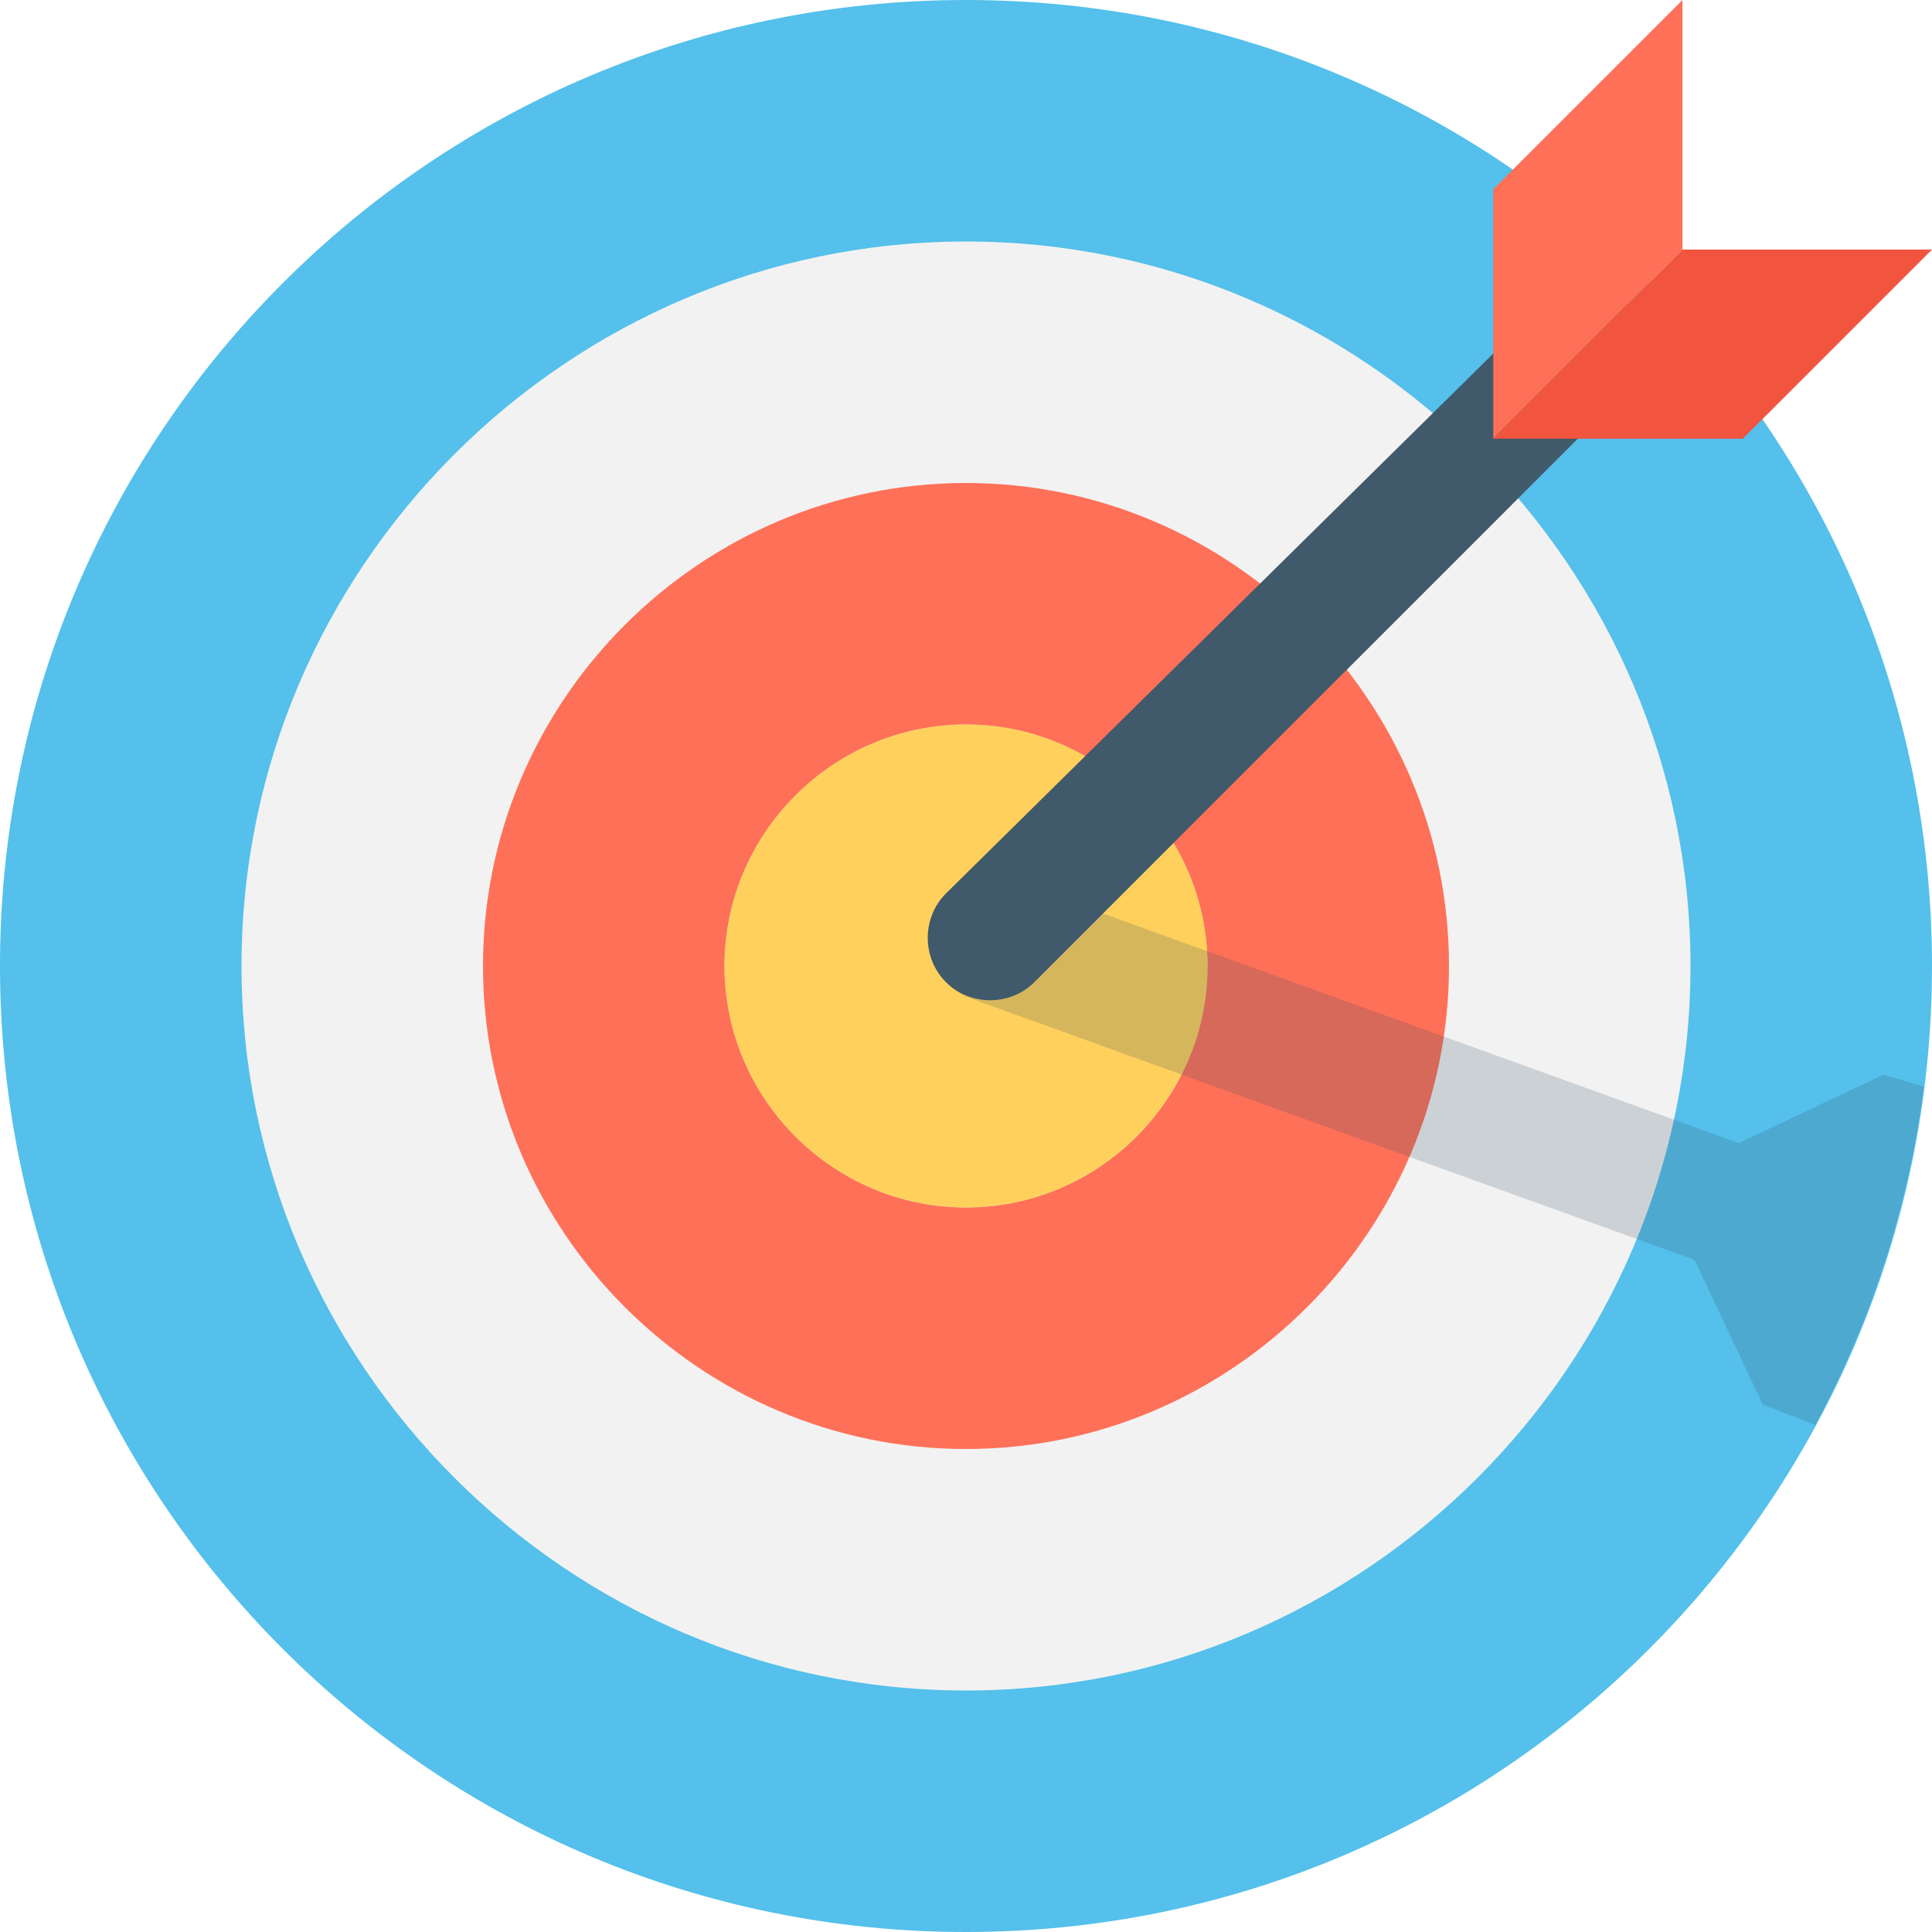
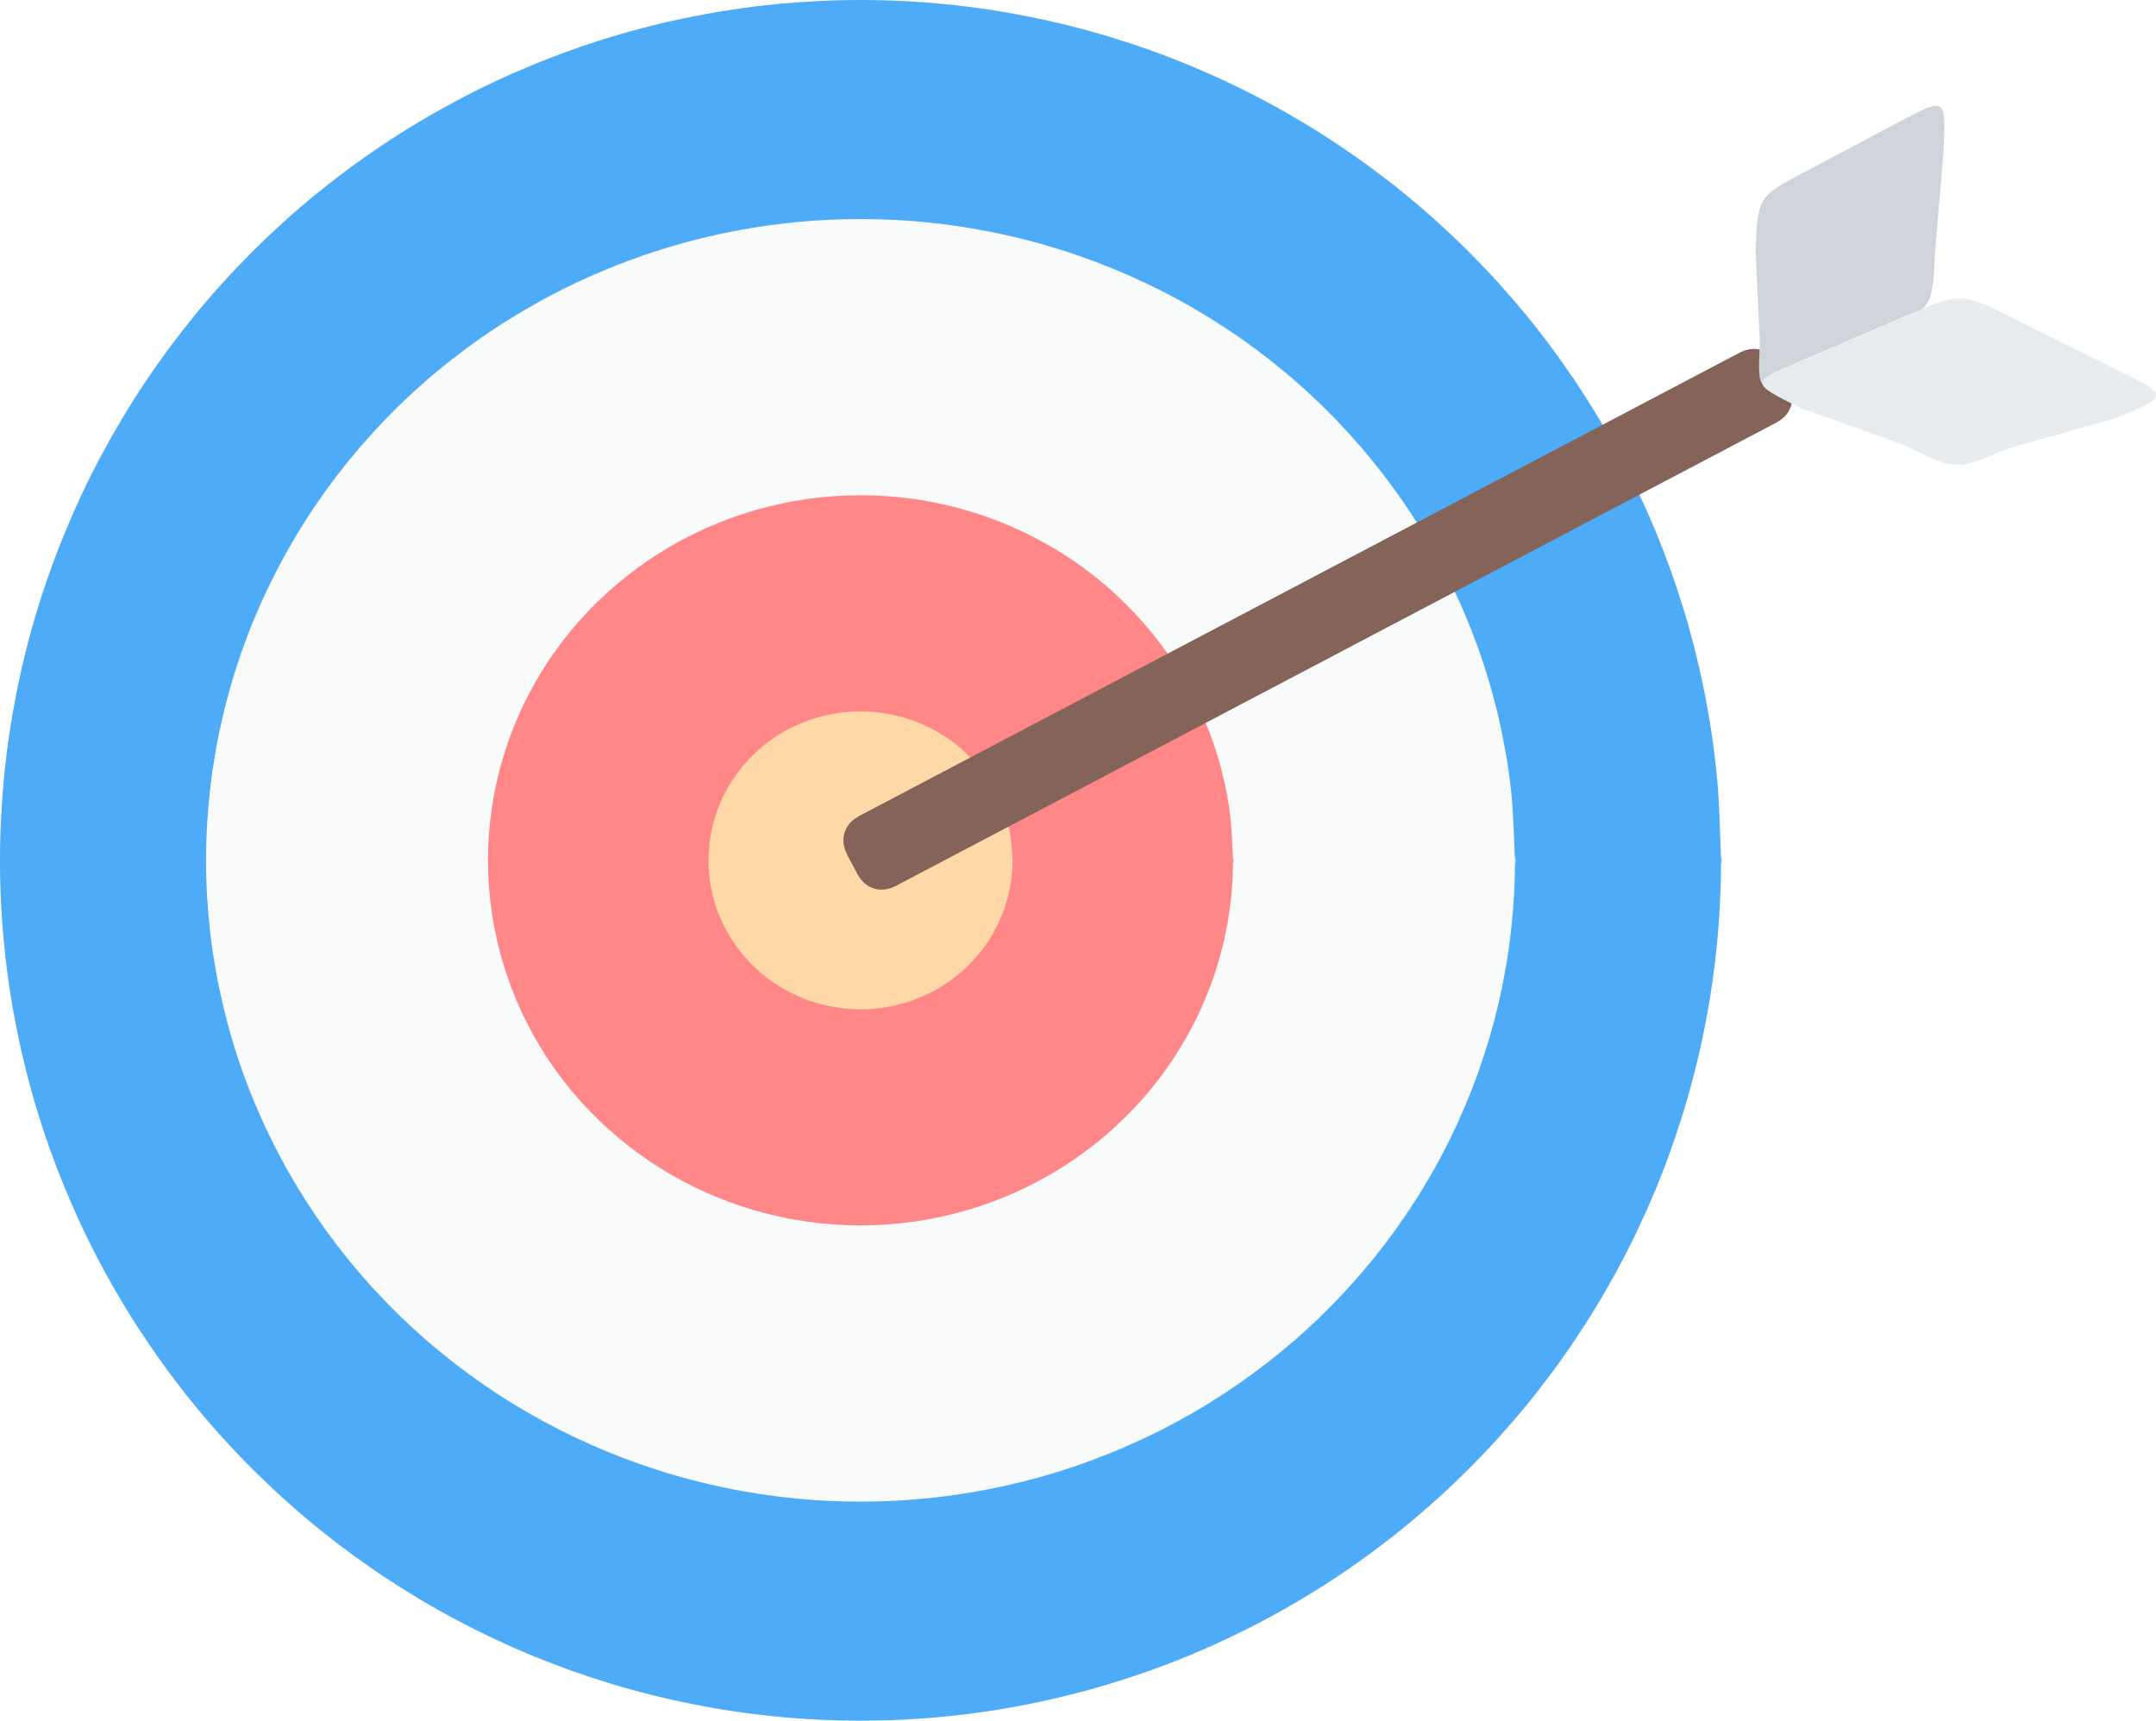
- <svg xmlns="http://www.w3.org/2000/svg" version="1.1" id="Capa_1" x="0px" y="0px" viewBox="0 0 512 512" style="enable-background:new 0 0 512 512;" xml:space="preserve">
-   <circle style="fill:#54C0EB;" cx="256" cy="256" r="256" />
-   <path style="fill:#F2F2F2;" d="M256,448c-105.6,0-192-86.4-192-192S150.4,64,256,64s192,86.4,192,192S361.6,448,256,448z" />
-   <path style="fill:#FF7058;" d="M256,384c-70.4,0-128-57.6-128-128s57.6-128,128-128s128,57.6,128,128S326.4,384,256,384z" />
-   <path style="fill:#CDD6E0;" d="M256,320c-35.2,0-64-28.8-64-64s28.8-64,64-64s64,28.8,64,64S291.2,320,256,320z" />
-   <path style="fill:#FFD15C;" d="M256,320c-35.2,0-64-28.8-64-64s28.8-64,64-64s64,28.8,64,64S291.2,320,256,320z" />
-   <path style="opacity:0.2;fill:#334A5E;enable-background:new    ;" d="M509.867,288c-4.267,32-13.867,61.867-28.8,89.6  l-13.867-5.333l-18.133-38.4l-192-69.333c-8.533-3.2-12.8-12.8-9.6-21.333s12.8-12.8,21.333-9.6l192,69.333l38.4-18.133L509.867,288  z" />
-   <path style="fill:#40596B;" d="M430.933,103.467l-156.8,156.8c-6.4,6.4-17.067,6.4-23.467,0l0,0c-6.4-6.4-6.4-17.067,0-23.467  L408.533,81.067c6.4-6.4,17.067-6.4,23.467,0l0,0C437.333,87.467,437.333,97.067,430.933,103.467z" />
-   <polygon style="fill:#FF7058;" points="445.867,66.133 395.733,116.267 395.733,50.133 445.867,0 " />
-   <polygon style="fill:#F1543F;" points="461.867,116.267 512,66.133 445.867,66.133 395.733,116.267 " />
-   <g>
- </g>
-   <g>
- </g>
-   <g>
- </g>
-   <g>
- </g>
-   <g>
- </g>
-   <g>
- </g>
-   <g>
- </g>
-   <g>
- </g>
-   <g>
- </g>
-   <g>
- </g>
-   <g>
- </g>
-   <g>
- </g>
-   <g>
- </g>
-   <g>
- </g>
-   <g>
- </g>
+ <svg xmlns="http://www.w3.org/2000/svg" id="svg48" width="245.075" height="195.63" version="1.1">eyJ2ZXJzaW9uIjoiMSIsImVuY29kaW5nIjoiYnN0cmluZyIsImNvbXByZXNzZWQiOnRydWUsImVuY29kZWQiOiJ4nOWY30/bSFx1MDAxMMff+StQ+nps9/fM9lxyXG6lVIXSXHUwMDE27uidTsjYm2AwtolNgFb87zdraFx1MDAxY5yEy6k9KaJ5iJTdWc+s57Pfncm3ldXVXn1b+t6r1Z6/iaMsTYbRde+3MD7ywyotcpqSze+quFx1MDAxYcaN5Wldl9Wrly/bXHUwMDE1LC4u7lf5zF/4vK7I7i/6vbr6rfme9JNlaVn5xryZaFx1MDAxZGlru6N7Rd44XHUwMDE1XHUwMDFhXHUwMDExjbBqbJBWm+Ss9lx0zfajrPLtTFx1MDAxOOqt7Vx1MDAxZOxcZuo/j48/blx1MDAxYSxLe3Rz49+2Xvtpln2ub7MmpqqgfbRzVT0szv1cdTAwMWZpUp+GqDrj81ZccourwWnuq7B3Plx1MDAxZS3KKE7r27BcdTAwMDXejkb5oHlGO3JcdTAwMTMsXHUwMDE051xmOGhlNVx1MDAwMGpsXYdcdTAwMDdIXHUwMDBlzFhcdTAwMGXWXHUwMDE4rVx1MDAwMcHZTmSvi6xcdTAwMTiGyOphlFdlNKRMtPGdRPH5gILMk7HdXHUwMDBinUQnfWhtrlx1MDAxZvYsnGFWKSvprWtjeOvp1KeD0/pJk8o3SVx1MDAxMUJcdTAwMDB3aFSbs+C+3ElcdTAwMWE6/m5TMYwu/E5Ykl9l2eT7zJOH9/mdopYj+TBy1+4v2G9N8Nd6uCqT6J6UXHUwMDEwkuXKXHUwMDE57TiM57M0P++6z4r4vIVrZcLXf0HaXG4xXHUwMDBmaclDXHUwMDE0YDQszDTEn6LtbfV1VydnZ+8/vT7aMutHy8601ExIopUrrjmCecy0kkxbXHUwMDEwRlxuZVUg6YeZ7rt+1I9mMK2RUVx1MDAxNE5cbnLKQZpcdTAwMTlMa8NQcjRcdTAwMDa4UNpNM63o7Fx066z5pZnm85hcdTAwMTaUSORcdTAwMTKcWZhpXHUwMDExRfxI7lx1MDAwMmXpkKusiq7T43LZmTaWXHSQzkpcdTAwMTBaSulcdTAwMWUzbVx1MDAxNUNcdTAwMTBcdTAwMTY5t0o4qX9cXKf7fSTBn2ZcdTAwMWE13Vx1MDAxN9KA1UIgXHUwMDE3Vk8zjYpxUmLnkO5cdTAwMTQttO4y7Vx1MDAxMFx1MDAxNFdCi19cdTAwMTlpi/OQdoBOXHUwMDA2zViYaHWwfpDFMtvY4X5tLdo63jt0ftmJRsGkXHUwMDE2VFiQXG5cdTAwMGJcdTAwMDfyMdGITCu6yykpoEDIn1x1MDAwMHSCXHUwMDExTlx1MDAwM600lTgksdJQXHUwMDFjRkkxXHK0XG6ni1x1MDAwMuVgnEK6UqZFWlNcdMW1dc+d6KGP6/uEzmCalGdcdTAwMWXTSlx1MDAxMFx1MDAxMs6AW5hp349GXHUwMDFiydeNXGa+/D46XHUwMDE5pPXlZa2XjWlD9ztCIFx1MDAxNEmWjYVcdTAwMGXjTrJwdVx1MDAwM6LlRiM8Zlx1MDAxY1xmI4V04Fx1MDAxNFlIXHUwMDAx81x1MDAxOH+BdEZcZj7Nd9dmXFyEXGKqmkmOkVxuXHUwMDExXHUwMDA3iq6HacA1c6iktUBlkeZ0u5gu4bTMUin1/0i2WlwiwJM0uijyZFx1MDAxNt5qXCJDU1WIVJpSvDje+Zc32quPXHUwMDA374Uuz+JcdTAwMGabg3dvR5fLhjcnaaRcdTAwMTaZqlxuqVxiXHUwMDEwPqF8XHLf2jkmlSH1XHUwMDBi5YCDTvdI5FFJS+pcblx1MDAxNrhcdTAwMDIzXHUwMDE38IVFPPZcdDWQ05BLxTRKiVx1MDAwZUJ3Q6XHXGbGOeOGKkVcdTAwMDUq3DhcdTAwMTMm30U8XHUwMDFjXHUwMDAxRJp67lwi/lx1MDAwNOPU5c9lnFOTYuxkXHUwMDFj/1x1MDAwNvnG+v5o/93+5a6rXHUwMDBmt9/s8K1+cba7bJBcdTAwMGJmqaAlWC2QXHUwMDAyXHUwMDEyXHUwMDE4XHUwMDFkXHUwMDExN0IxSVx1MDAwNZm1htpcZjRcdTAwMWRcdTAwMTGXXHUwMDEwuJLUa9Ks+Fx0lbd3Pvb9XHUwMDE5jHNGVZHSyobe1aKZ8Vx1MDAxN4lcdTAwMDZGZ1xyXHKpXHUwMDExOkFdQ1x1MDAxN3I6zCTw8IxcdTAwMTin7+ahvagsP9f0yHFovVHqrzdmloLh01t5iDRw6JtcdTAwMWTdrdz9XHUwMDAz9oNcdTAwMTJcdTAwMWMifQ==<defs id="defs4">
+     <style id="style2">@font-face{font-family:"Virgil";src:url(https://excalidraw.com/Virgil.woff2)}@font-face{font-family:"Cascadia";src:url(https://excalidraw.com/Cascadia.woff2)}@font-face{font-family:"Assistant";src:url(https://excalidraw.com/Assistant-Regular.woff2)}</style>
+   </defs>
+   <g id="g10" stroke-linecap="round">
+     <path id="path6" fill="#4dabf7" stroke="none" stroke-width="0" d="M195.63 97.82c0 3.19-.15 6.4-.47 9.58-.31 3.19-.78 6.37-1.41 9.5a96.69 96.69 0 0 1-2.33 9.31c-.93 3.06-2.01 6.09-3.23 9.04-1.23 2.95-2.6 5.86-4.11 8.68-1.5 2.82-3.16 5.57-4.93 8.23a97.9 97.9 0 0 1-5.72 7.71 98.69 98.69 0 0 1-13.56 13.56 97.9 97.9 0 0 1-7.71 5.72 97.812 97.812 0 0 1-8.23 4.93 99.653 99.653 0 0 1-8.68 4.11c-2.95 1.22-5.98 2.3-9.04 3.23a96.69 96.69 0 0 1-9.31 2.33c-3.13.63-6.31 1.1-9.5 1.41-3.18.32-6.39.47-9.58.47-3.2 0-6.41-.15-9.59-.47-3.18-.31-6.36-.78-9.5-1.41a96.69 96.69 0 0 1-9.31-2.33c-3.06-.93-6.08-2.01-9.04-3.23-2.95-1.23-5.86-2.6-8.67-4.11-2.82-1.5-5.58-3.16-8.24-4.93a99.792 99.792 0 0 1-7.71-5.72 98.69 98.69 0 0 1-13.56-13.56 97.78 97.78 0 0 1-5.71-7.71 96.734 96.734 0 0 1-9.04-16.91 96.265 96.265 0 0 1-3.24-9.04 96.69 96.69 0 0 1-2.33-9.31A97.526 97.526 0 0 1 0 97.82c0-3.2.16-6.41.47-9.59.31-3.18.79-6.36 1.41-9.5a97.291 97.291 0 0 1 5.57-18.35c1.22-2.95 2.59-5.86 4.1-8.67 1.51-2.82 3.16-5.58 4.94-8.24 1.77-2.65 3.69-5.24 5.71-7.71A98.69 98.69 0 0 1 35.76 22.2c2.47-2.02 5.06-3.94 7.71-5.71 2.66-1.78 5.42-3.43 8.24-4.94 2.81-1.51 5.72-2.88 8.67-4.1a97.291 97.291 0 0 1 18.35-5.57c3.14-.62 6.32-1.1 9.5-1.41C91.41.16 94.62 0 97.82 0a97.526 97.526 0 0 1 19.08 1.88c3.13.62 6.25 1.4 9.31 2.33 3.06.93 6.09 2.01 9.04 3.24a96.734 96.734 0 0 1 16.91 9.04 97.78 97.78 0 0 1 7.71 5.71 98.69 98.69 0 0 1 13.56 13.56c2.03 2.47 3.94 5.06 5.72 7.71 1.77 2.66 3.43 5.42 4.93 8.24 1.51 2.81 2.88 5.72 4.11 8.67 1.22 2.96 2.3 5.98 3.23 9.04a96.69 96.69 0 0 1 2.33 9.31c.63 3.14 1.1 6.32 1.41 9.5.32 3.18.4 7.99.47 9.59.08 1.59.08-1.6 0 0" />
+     <path id="path8" fill="none" stroke="transparent" stroke-width="4" d="M195.63 97.82c0 3.19-.15 6.4-.47 9.58-.31 3.19-.78 6.37-1.41 9.5a96.69 96.69 0 0 1-2.33 9.31c-.93 3.06-2.01 6.09-3.23 9.04-1.23 2.95-2.6 5.86-4.11 8.68-1.5 2.82-3.16 5.57-4.93 8.23a97.9 97.9 0 0 1-5.72 7.71 98.69 98.69 0 0 1-13.56 13.56 97.9 97.9 0 0 1-7.71 5.72 97.812 97.812 0 0 1-8.23 4.93 99.653 99.653 0 0 1-8.68 4.11c-2.95 1.22-5.98 2.3-9.04 3.23a96.69 96.69 0 0 1-9.31 2.33c-3.13.63-6.31 1.1-9.5 1.41-3.18.32-6.39.47-9.58.47-3.2 0-6.41-.15-9.59-.47-3.18-.31-6.36-.78-9.5-1.41a96.69 96.69 0 0 1-9.31-2.33c-3.06-.93-6.08-2.01-9.04-3.23-2.95-1.23-5.86-2.6-8.67-4.11-2.82-1.5-5.58-3.16-8.24-4.93a99.792 99.792 0 0 1-7.71-5.72 98.69 98.69 0 0 1-13.56-13.56 97.78 97.78 0 0 1-5.71-7.71 96.734 96.734 0 0 1-9.04-16.91 96.265 96.265 0 0 1-3.24-9.04 96.69 96.69 0 0 1-2.33-9.31A97.526 97.526 0 0 1 0 97.82c0-3.2.16-6.41.47-9.59.31-3.18.79-6.36 1.41-9.5a97.291 97.291 0 0 1 5.57-18.35c1.22-2.95 2.59-5.86 4.1-8.67 1.51-2.82 3.16-5.58 4.94-8.24 1.77-2.65 3.69-5.24 5.71-7.71A98.69 98.69 0 0 1 35.76 22.2c2.47-2.02 5.06-3.94 7.71-5.71 2.66-1.78 5.42-3.43 8.24-4.94 2.81-1.51 5.72-2.88 8.67-4.1a97.291 97.291 0 0 1 18.35-5.57c3.14-.62 6.32-1.1 9.5-1.41C91.41.16 94.62 0 97.82 0a97.526 97.526 0 0 1 19.08 1.88c3.13.62 6.25 1.4 9.31 2.33 3.06.93 6.09 2.01 9.04 3.24a96.734 96.734 0 0 1 16.91 9.04 97.78 97.78 0 0 1 7.71 5.71 98.69 98.69 0 0 1 13.56 13.56c2.03 2.47 3.94 5.06 5.72 7.71 1.77 2.66 3.43 5.42 4.93 8.24 1.51 2.81 2.88 5.72 4.11 8.67 1.22 2.96 2.3 5.98 3.23 9.04a96.69 96.69 0 0 1 2.33 9.31c.63 3.14 1.1 6.32 1.41 9.5.32 3.18.4 7.99.47 9.59.08 1.59.08-1.6 0 0" />
+   </g>
+   <g id="g16" stroke-linecap="round" transform="translate(23.421 24.906)">
+     <path id="path12" fill="#f9fafa" stroke="none" stroke-width="0" d="M148.79 72.91c0 2.72-.16 5.46-.47 8.16-.31 2.71-.78 5.41-1.39 8.06-.62 2.66-1.4 5.29-2.31 7.86-.92 2.57-1.99 5.1-3.2 7.56-1.2 2.45-2.55 4.85-4.03 7.15a73.44 73.44 0 0 1-4.83 6.67 74.58 74.58 0 0 1-5.56 6.1 73.155 73.155 0 0 1-6.22 5.44c-2.17 1.7-4.45 3.29-6.8 4.74-2.35 1.44-4.8 2.77-7.31 3.95-2.5 1.18-5.08 2.23-7.7 3.13-2.62.9-5.31 1.66-8.02 2.26-2.71.61-5.47 1.07-8.22 1.37-2.76.31-5.56.46-8.33.46-2.78 0-5.58-.15-8.33-.46-2.76-.3-5.52-.76-8.23-1.37-2.71-.6-5.4-1.36-8.02-2.26-2.62-.9-5.2-1.95-7.7-3.13a76.753 76.753 0 0 1-7.31-3.95 74.411 74.411 0 0 1-6.8-4.74 73.155 73.155 0 0 1-6.22-5.44 74.58 74.58 0 0 1-5.56-6.1 73.44 73.44 0 0 1-4.83-6.67 72.758 72.758 0 0 1-7.23-14.71 71.44 71.44 0 0 1-2.3-7.86c-.62-2.65-1.09-5.35-1.4-8.06-.31-2.7-.47-5.44-.47-8.16 0-2.72.16-5.46.47-8.16.31-2.71.78-5.41 1.4-8.06a71.44 71.44 0 0 1 2.3-7.86c.92-2.57 1.99-5.1 3.2-7.55 1.2-2.46 2.56-4.86 4.03-7.16 1.48-2.3 3.1-4.54 4.83-6.67a74.58 74.58 0 0 1 5.56-6.1c1.96-1.92 4.05-3.75 6.22-5.44 2.17-1.7 4.45-3.29 6.8-4.73 2.36-1.45 4.8-2.78 7.31-3.96 2.5-1.18 5.08-2.23 7.7-3.13 2.62-.9 5.31-1.66 8.02-2.26 2.71-.61 5.47-1.07 8.23-1.37C68.82.15 71.62 0 74.4 0c2.77 0 5.57.15 8.33.46 2.75.3 5.51.76 8.22 1.37 2.71.6 5.4 1.36 8.02 2.26 2.62.9 5.2 1.95 7.7 3.13 2.51 1.18 4.96 2.51 7.31 3.96 2.35 1.44 4.63 3.03 6.8 4.73 2.17 1.69 4.26 3.52 6.22 5.44a74.58 74.58 0 0 1 5.56 6.1c1.73 2.13 3.35 4.37 4.83 6.67s2.83 4.7 4.03 7.16c1.21 2.45 2.28 4.98 3.2 7.55.91 2.57 1.69 5.2 2.31 7.86.61 2.65 1.08 5.35 1.39 8.06.31 2.7.39 6.8.47 8.16.08 1.36.08-1.36 0 0" />
+     <path id="path14" fill="none" stroke="transparent" stroke-width="4" d="M148.79 72.91c0 2.72-.16 5.46-.47 8.16-.31 2.71-.78 5.41-1.39 8.06-.62 2.66-1.4 5.29-2.31 7.86-.92 2.57-1.99 5.1-3.2 7.56-1.2 2.45-2.55 4.85-4.03 7.15a73.44 73.44 0 0 1-4.83 6.67 74.58 74.58 0 0 1-5.56 6.1 73.155 73.155 0 0 1-6.22 5.44c-2.17 1.7-4.45 3.29-6.8 4.74-2.35 1.44-4.8 2.77-7.31 3.95-2.5 1.18-5.08 2.23-7.7 3.13-2.62.9-5.31 1.66-8.02 2.26-2.71.61-5.47 1.07-8.22 1.37-2.76.31-5.56.46-8.33.46-2.78 0-5.58-.15-8.33-.46-2.76-.3-5.52-.76-8.23-1.37-2.71-.6-5.4-1.36-8.02-2.26-2.62-.9-5.2-1.95-7.7-3.13a76.753 76.753 0 0 1-7.31-3.95 74.411 74.411 0 0 1-6.8-4.74 73.155 73.155 0 0 1-6.22-5.44 74.58 74.58 0 0 1-5.56-6.1 73.44 73.44 0 0 1-4.83-6.67 72.758 72.758 0 0 1-7.23-14.71 71.44 71.44 0 0 1-2.3-7.86c-.62-2.65-1.09-5.35-1.4-8.06-.31-2.7-.47-5.44-.47-8.16 0-2.72.16-5.46.47-8.16.31-2.71.78-5.41 1.4-8.06a71.44 71.44 0 0 1 2.3-7.86c.92-2.57 1.99-5.1 3.2-7.55 1.2-2.46 2.56-4.86 4.03-7.16 1.48-2.3 3.1-4.54 4.83-6.67a74.58 74.58 0 0 1 5.56-6.1c1.96-1.92 4.05-3.75 6.22-5.44 2.17-1.7 4.45-3.29 6.8-4.73 2.36-1.45 4.8-2.78 7.31-3.96 2.5-1.18 5.08-2.23 7.7-3.13 2.62-.9 5.31-1.66 8.02-2.26 2.71-.61 5.47-1.07 8.23-1.37C68.82.15 71.62 0 74.4 0c2.77 0 5.57.15 8.33.46 2.75.3 5.51.76 8.22 1.37 2.71.6 5.4 1.36 8.02 2.26 2.62.9 5.2 1.95 7.7 3.13 2.51 1.18 4.96 2.51 7.31 3.96 2.35 1.44 4.63 3.03 6.8 4.73 2.17 1.69 4.26 3.52 6.22 5.44a74.58 74.58 0 0 1 5.56 6.1c1.73 2.13 3.35 4.37 4.83 6.67s2.83 4.7 4.03 7.16c1.21 2.45 2.28 4.98 3.2 7.55.91 2.57 1.69 5.2 2.31 7.86.61 2.65 1.08 5.35 1.39 8.06.31 2.7.39 6.8.47 8.16.08 1.36.08-1.36 0 0" />
+   </g>
+   <g id="g22" stroke-linecap="round" transform="translate(55.466 56.31)">
+     <path id="path18" fill="#ff8787" stroke="none" stroke-width="0" d="M84.7 41.51a40.985 40.985 0 0 1-1.71 11.69c-.57 1.89-1.28 3.76-2.11 5.55-.84 1.79-1.81 3.54-2.9 5.2a43.651 43.651 0 0 1-3.62 4.74 44.347 44.347 0 0 1-4.27 4.18 42.044 42.044 0 0 1-4.84 3.55 42.246 42.246 0 0 1-5.31 2.84c-1.82.82-3.73 1.52-5.66 2.07-1.92.56-3.91.98-5.9 1.26a43.439 43.439 0 0 1-12.06 0c-1.98-.28-3.97-.7-5.9-1.26-1.93-.55-3.83-1.25-5.66-2.07a42.246 42.246 0 0 1-10.14-6.39 43.33 43.33 0 0 1-4.28-4.18 43.651 43.651 0 0 1-3.62-4.74 41.936 41.936 0 0 1-2.89-5.2c-.84-1.79-1.55-3.66-2.11-5.55-.57-1.89-1-3.84-1.29-5.79-.28-1.95-.43-3.94-.43-5.9 0-1.97.15-3.96.43-5.91.29-1.95.72-3.9 1.29-5.79.56-1.89 1.27-3.76 2.11-5.55.83-1.79 1.81-3.54 2.89-5.19a41.79 41.79 0 0 1 3.62-4.74c1.32-1.49 2.76-2.9 4.28-4.19a42.246 42.246 0 0 1 10.14-6.39 43.52 43.52 0 0 1 5.66-2.07c1.93-.55 3.92-.98 5.9-1.26a43.439 43.439 0 0 1 12.06 0 42.99 42.99 0 0 1 16.87 6.17c1.69 1.06 3.32 2.26 4.84 3.55 1.51 1.29 2.95 2.7 4.27 4.19a41.79 41.79 0 0 1 6.52 9.93c.83 1.79 1.54 3.66 2.11 5.55.56 1.89 1 3.84 1.28 5.79.29 1.95.36 4.92.43 5.91.07.98.07-.99 0 0" />
+     <path id="path20" fill="none" stroke="transparent" stroke-width="4" d="M84.7 41.51a40.985 40.985 0 0 1-1.71 11.69c-.57 1.89-1.28 3.76-2.11 5.55-.84 1.79-1.81 3.54-2.9 5.2a43.651 43.651 0 0 1-3.62 4.74 44.347 44.347 0 0 1-4.27 4.18 42.044 42.044 0 0 1-4.84 3.55 42.246 42.246 0 0 1-5.31 2.84c-1.82.82-3.73 1.52-5.66 2.07-1.92.56-3.91.98-5.9 1.26a43.439 43.439 0 0 1-12.06 0c-1.98-.28-3.97-.7-5.9-1.26-1.93-.55-3.83-1.25-5.66-2.07a42.246 42.246 0 0 1-10.14-6.39 43.33 43.33 0 0 1-4.28-4.18 43.651 43.651 0 0 1-3.62-4.74 41.936 41.936 0 0 1-2.89-5.2c-.84-1.79-1.55-3.66-2.11-5.55-.57-1.89-1-3.84-1.29-5.79-.28-1.95-.43-3.94-.43-5.9 0-1.97.15-3.96.43-5.91.29-1.95.72-3.9 1.29-5.79.56-1.89 1.27-3.76 2.11-5.55.83-1.79 1.81-3.54 2.89-5.19a41.79 41.79 0 0 1 3.62-4.74c1.32-1.49 2.76-2.9 4.28-4.19a42.246 42.246 0 0 1 10.14-6.39 43.52 43.52 0 0 1 5.66-2.07c1.93-.55 3.92-.98 5.9-1.26a43.439 43.439 0 0 1 12.06 0 42.99 42.99 0 0 1 16.87 6.17c1.69 1.06 3.32 2.26 4.84 3.55 1.51 1.29 2.95 2.7 4.27 4.19a41.79 41.79 0 0 1 6.52 9.93c.83 1.79 1.54 3.66 2.11 5.55.56 1.89 1 3.84 1.28 5.79.29 1.95.36 4.92.43 5.91.07.98.07-.99 0 0" />
+   </g>
+   <g id="g28" stroke-linecap="round" transform="translate(80.534 80.88)">
+     <path id="path24" fill="#ffd8a8" stroke="none" stroke-width="0" d="M34.57 16.94c0 .98-.09 1.97-.27 2.94-.17.96-.43 1.93-.78 2.85-.34.92-.77 1.83-1.27 2.68a16.95 16.95 0 0 1-3.86 4.5 16.9 16.9 0 0 1-2.47 1.7c-.86.49-1.79.91-2.73 1.24-.94.34-1.92.6-2.91.77-.98.17-2 .26-3 .26s-2.01-.09-3-.26c-.98-.17-1.97-.43-2.91-.77-.94-.33-1.86-.75-2.73-1.24-.86-.49-1.7-1.07-2.47-1.7-.76-.63-1.48-1.33-2.13-2.08-.64-.76-1.22-1.57-1.72-2.42-.5-.85-.94-1.76-1.28-2.68-.34-.92-.6-1.89-.78-2.85-.17-.97-.26-1.96-.26-2.94S.09 14.96.26 14c.18-.97.44-1.93.78-2.86.34-.92.78-1.82 1.28-2.67.5-.85 1.08-1.67 1.72-2.42.65-.75 1.37-1.46 2.13-2.09.77-.63 1.61-1.2 2.47-1.69.87-.49 1.79-.91 2.73-1.25A17.788 17.788 0 0 1 17.28 0c1 0 2.02.09 3 .26.99.17 1.97.43 2.91.76.94.34 1.87.76 2.73 1.25.87.49 1.71 1.06 2.47 1.69.77.63 1.49 1.34 2.13 2.09.65.75 1.23 1.57 1.73 2.42.5.85.93 1.75 1.27 2.67.35.93.61 1.89.78 2.86.18.96.22 2.45.27 2.94.04.49.04-.49 0 0" />
+     <path id="path26" fill="none" stroke="transparent" stroke-width="4" d="M34.57 16.94c0 .98-.09 1.97-.27 2.94-.17.96-.43 1.93-.78 2.85-.34.92-.77 1.83-1.27 2.68a16.95 16.95 0 0 1-3.86 4.5 16.9 16.9 0 0 1-2.47 1.7c-.86.49-1.79.91-2.73 1.24-.94.34-1.92.6-2.91.77-.98.17-2 .26-3 .26s-2.01-.09-3-.26c-.98-.17-1.97-.43-2.91-.77-.94-.33-1.86-.75-2.73-1.24-.86-.49-1.7-1.07-2.47-1.7-.76-.63-1.48-1.33-2.13-2.08-.64-.76-1.22-1.57-1.72-2.42-.5-.85-.94-1.76-1.28-2.68-.34-.92-.6-1.89-.78-2.85-.17-.97-.26-1.96-.26-2.94S.09 14.96.26 14c.18-.97.44-1.93.78-2.86.34-.92.78-1.82 1.28-2.67.5-.85 1.08-1.67 1.72-2.42.65-.75 1.37-1.46 2.13-2.09.77-.63 1.61-1.2 2.47-1.69.87-.49 1.79-.91 2.73-1.25A17.788 17.788 0 0 1 17.28 0c1 0 2.02.09 3 .26.99.17 1.97.43 2.91.76.94.34 1.87.76 2.73 1.25.87.49 1.71 1.06 2.47 1.69.77.63 1.49 1.34 2.13 2.09.65.75 1.23 1.57 1.73 2.42.5.85.93 1.75 1.27 2.67.35.93.61 1.89.78 2.86.18.96.22 2.45.27 2.94.04.49.04-.49 0 0" />
+   </g>
+   <g id="g34" stroke-linecap="round" transform="rotate(-27.759 241.234 -149.694)">
+     <path id="path30" fill="#846358" stroke="none" stroke-width="0" d="M1.25 0h113.12c.83 0 1.24.42 1.24 1.25v2.49c0 .83-.41 1.24-1.24 1.24H1.25C.42 4.98 0 4.57 0 3.74V1.25C0 .42.42 0 1.25 0" />
+     <path id="path32" fill="none" stroke="#846358" stroke-width="4" d="M1.25 0h113.12M1.25 0h113.12m0 0c.83 0 1.24.42 1.24 1.25M114.37 0c.83 0 1.24.42 1.24 1.25m0 0v2.49m0-2.49v2.49m0 0c0 .83-.41 1.24-1.24 1.24m1.24-1.24c0 .83-.41 1.24-1.24 1.24m0 0H1.25m113.12 0H1.25m0 0C.42 4.98 0 4.57 0 3.74m1.25 1.24C.42 4.98 0 4.57 0 3.74m0 0V1.25m0 2.49V1.25m0 0C0 .42.42 0 1.25 0M0 1.25C0 .42.42 0 1.25 0" />
+   </g>
+   <g id="g40" stroke-linecap="round" transform="rotate(32.353 97.58 366.12)">
+     <path id="path36" fill="#ced4da" stroke="none" stroke-width="0" d="M15 5.25c1.27 2.44 2.54 4.87 5.48 10.5 3 5.25 3 5.25 0 10.5-1.68 2.63-3.36 5.25-5.48 8.56-3 5.25-3 5.25-6 0-1.26-1.8-2.52-3.6-6-8.56C0 21 0 21 3 15.75c1.84-3.23 3.69-6.45 6-10.5 3-5.25 3-5.25 6 0" />
+     <path id="path38" fill="none" stroke="transparent" stroke-width="4" d="M15 5.25c1.15 2.21 2.31 4.42 5.48 10.5M15 5.25c1.36 2.61 2.72 5.22 5.48 10.5m0 0c3 5.25 3 5.25 0 10.5m0-10.5c3 5.25 3 5.25 0 10.5m0 0c-1.93 3.02-3.86 6.03-5.48 8.56m5.48-8.56c-1.93 3.01-3.85 6.02-5.48 8.56m0 0c-3 5.25-3 5.25-6 0m6 0c-3 5.25-3 5.25-6 0m0 0c-1.81-2.59-3.63-5.17-6-8.56m6 8.56c-2.22-3.18-4.45-6.35-6-8.56m0 0C0 21 0 21 3 15.75m0 10.5C0 21 0 21 3 15.75m0 0c2.15-3.77 4.31-7.54 6-10.5m-6 10.5c1.7-2.97 3.39-5.93 6-10.5m0 0c3-5.25 3-5.25 6 0m-6 0c3-5.25 3-5.25 6 0" />
+   </g>
+   <g id="g46" stroke-linecap="round" transform="rotate(91.818 106.992 136.605)">
+     <path id="path42" fill="#e9ecef" stroke="none" stroke-width="0" d="M13.75 6c1.16 3.69 2.33 7.37 3.79 12 2.75 6 2.75 6 0 12-.93 2.88-1.86 5.77-3.79 11.77-2.75 6-2.75 6-5.5 0L2.75 30C0 24 0 24 2.75 18c1.77-3.86 3.54-7.72 5.5-12C11 0 11 0 13.75 6" />
+     <path id="path44" fill="none" stroke="transparent" stroke-width="4" d="M13.75 6c1.13 3.58 2.26 7.16 3.79 12M13.75 6c1.03 3.26 2.06 6.53 3.79 12m0 0c2.75 6 2.75 6 0 12m0-12c2.75 6 2.75 6 0 12m0 0c-1.14 3.53-2.28 7.06-3.79 11.77M17.54 30c-1.05 3.27-2.1 6.53-3.79 11.77m0 0c-2.75 6-2.75 6-5.5 0m5.5 0c-2.75 6-2.75 6-5.5 0m0 0C6.11 37.19 3.97 32.62 2.75 30m5.5 11.77C6.22 37.43 4.2 33.1 2.75 30m0 0C0 24 0 24 2.75 18m0 12C0 24 0 24 2.75 18m0 0c1.67-3.64 3.34-7.28 5.5-12m-5.5 12c1.82-3.96 3.63-7.92 5.5-12m0 0C11 0 11 0 13.75 6m-5.5 0C11 0 11 0 13.75 6" />
+   </g>
</svg>
